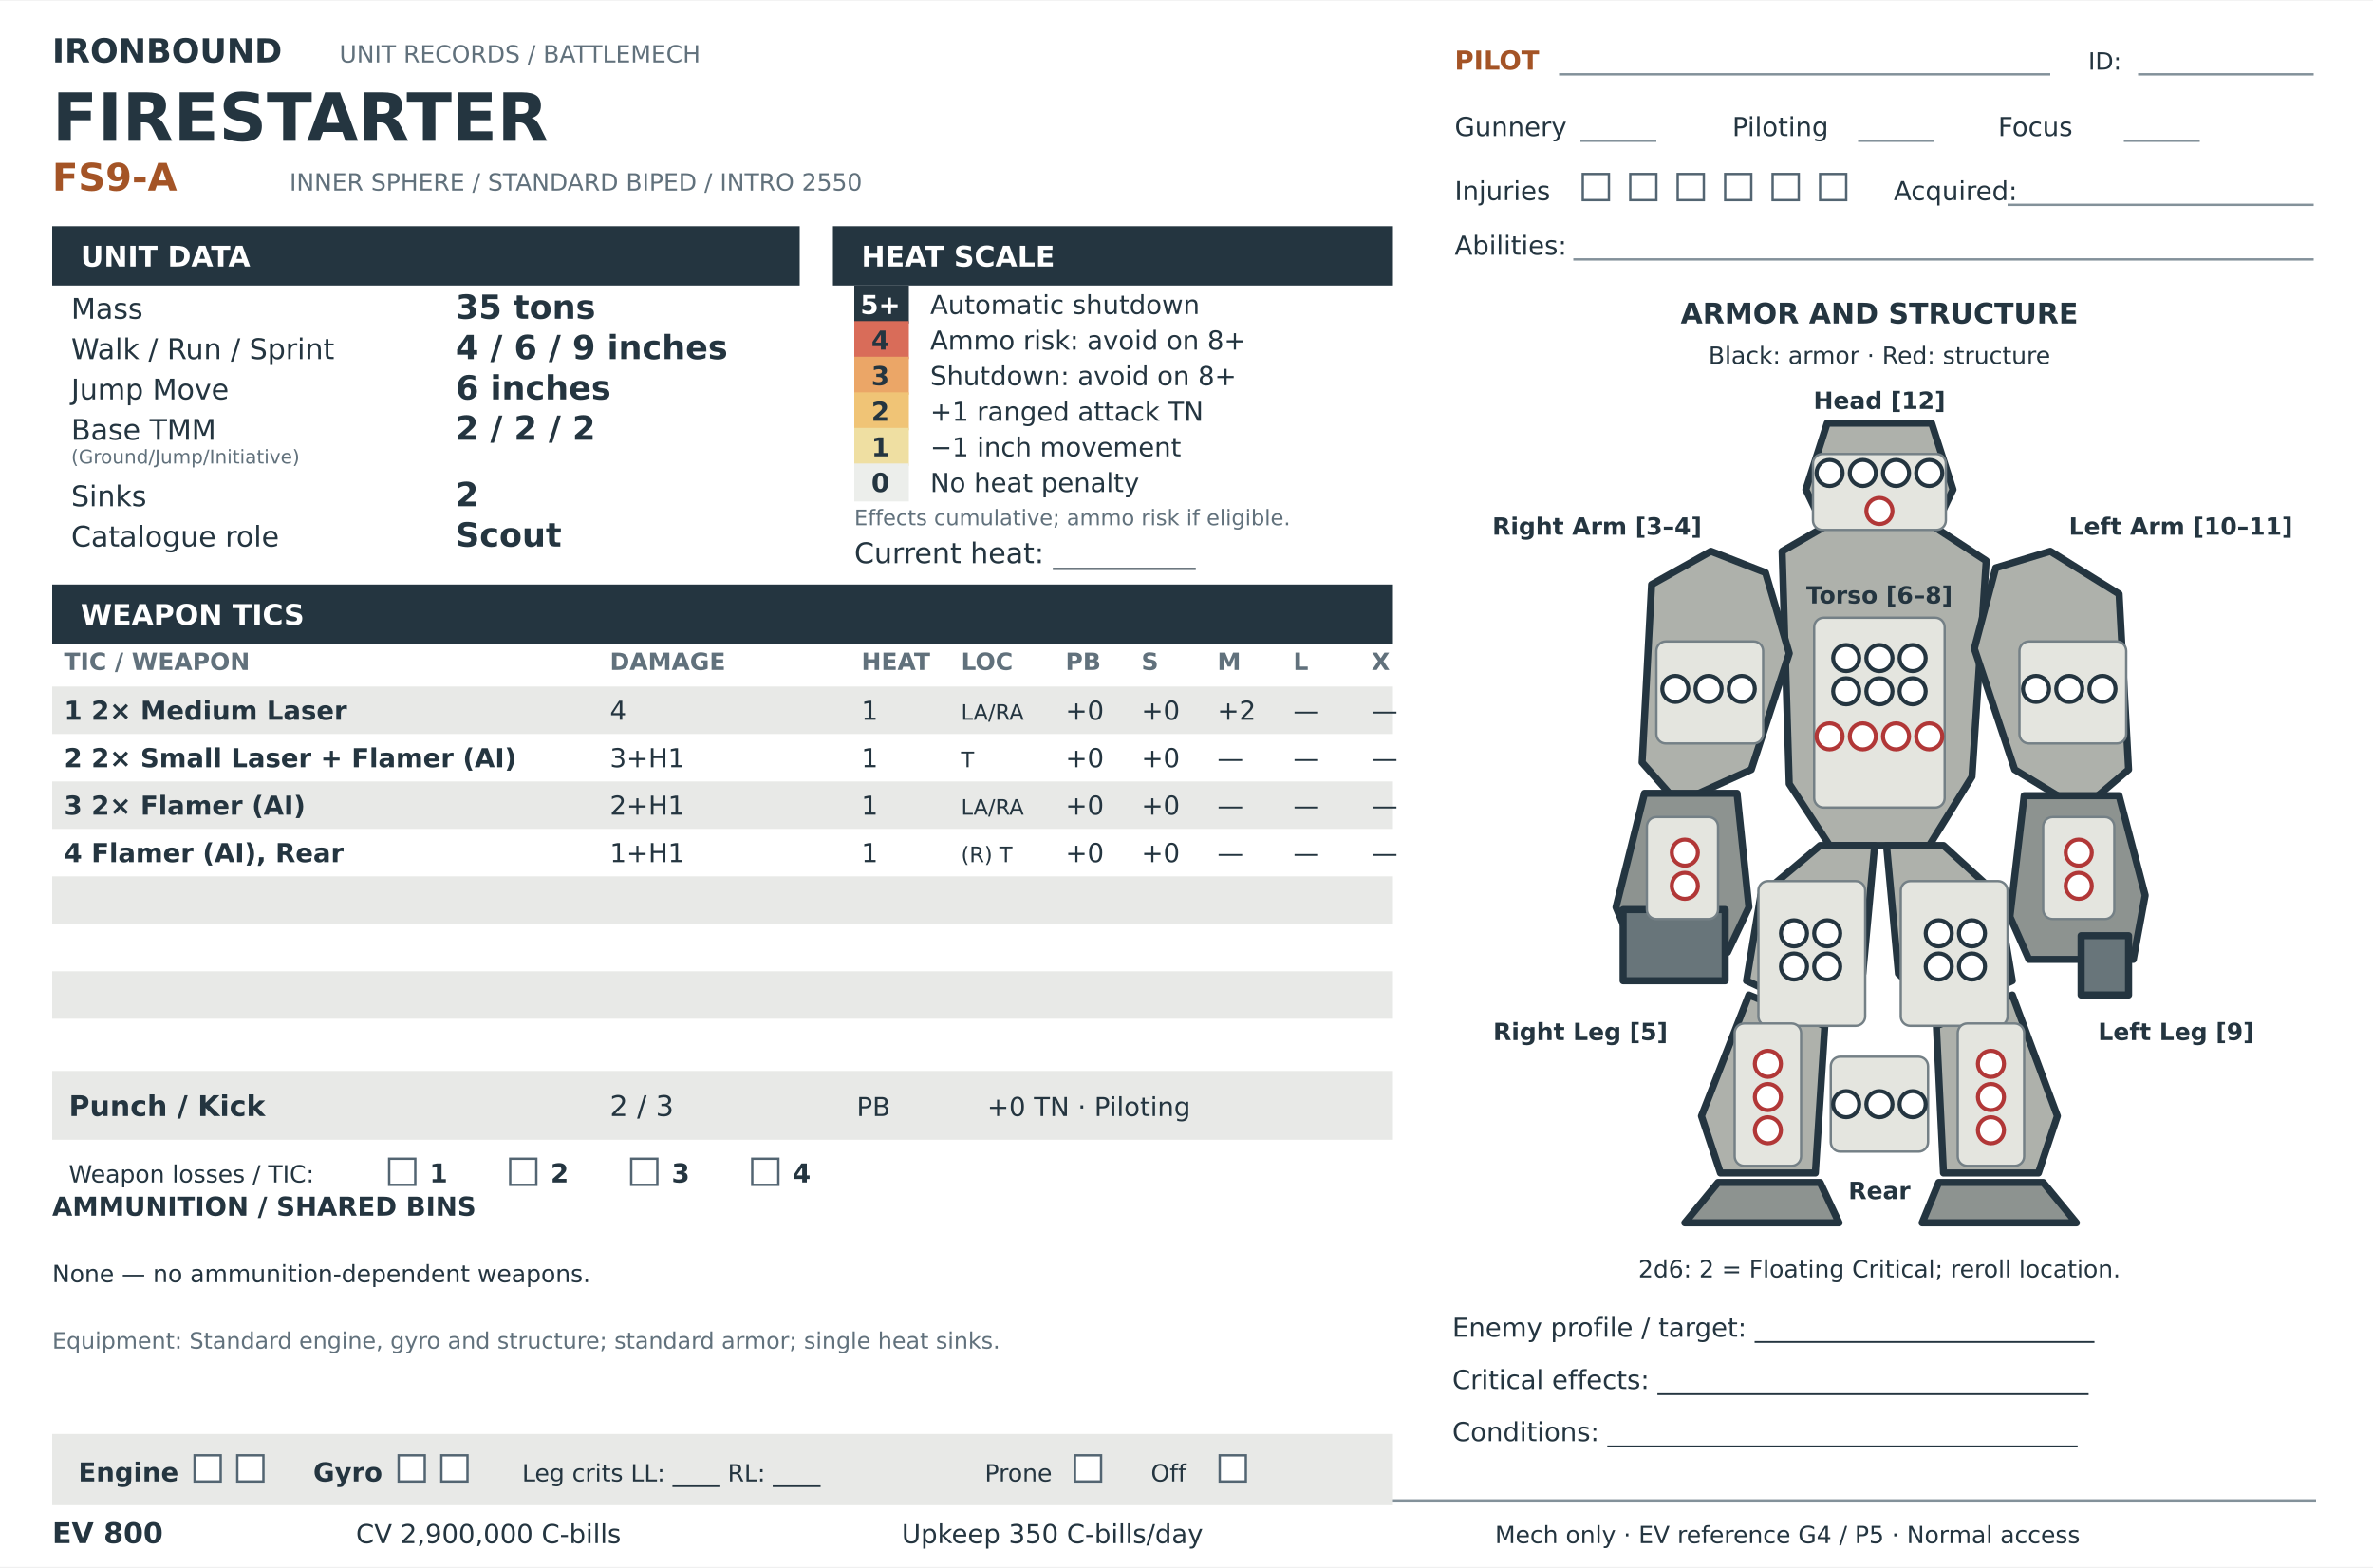
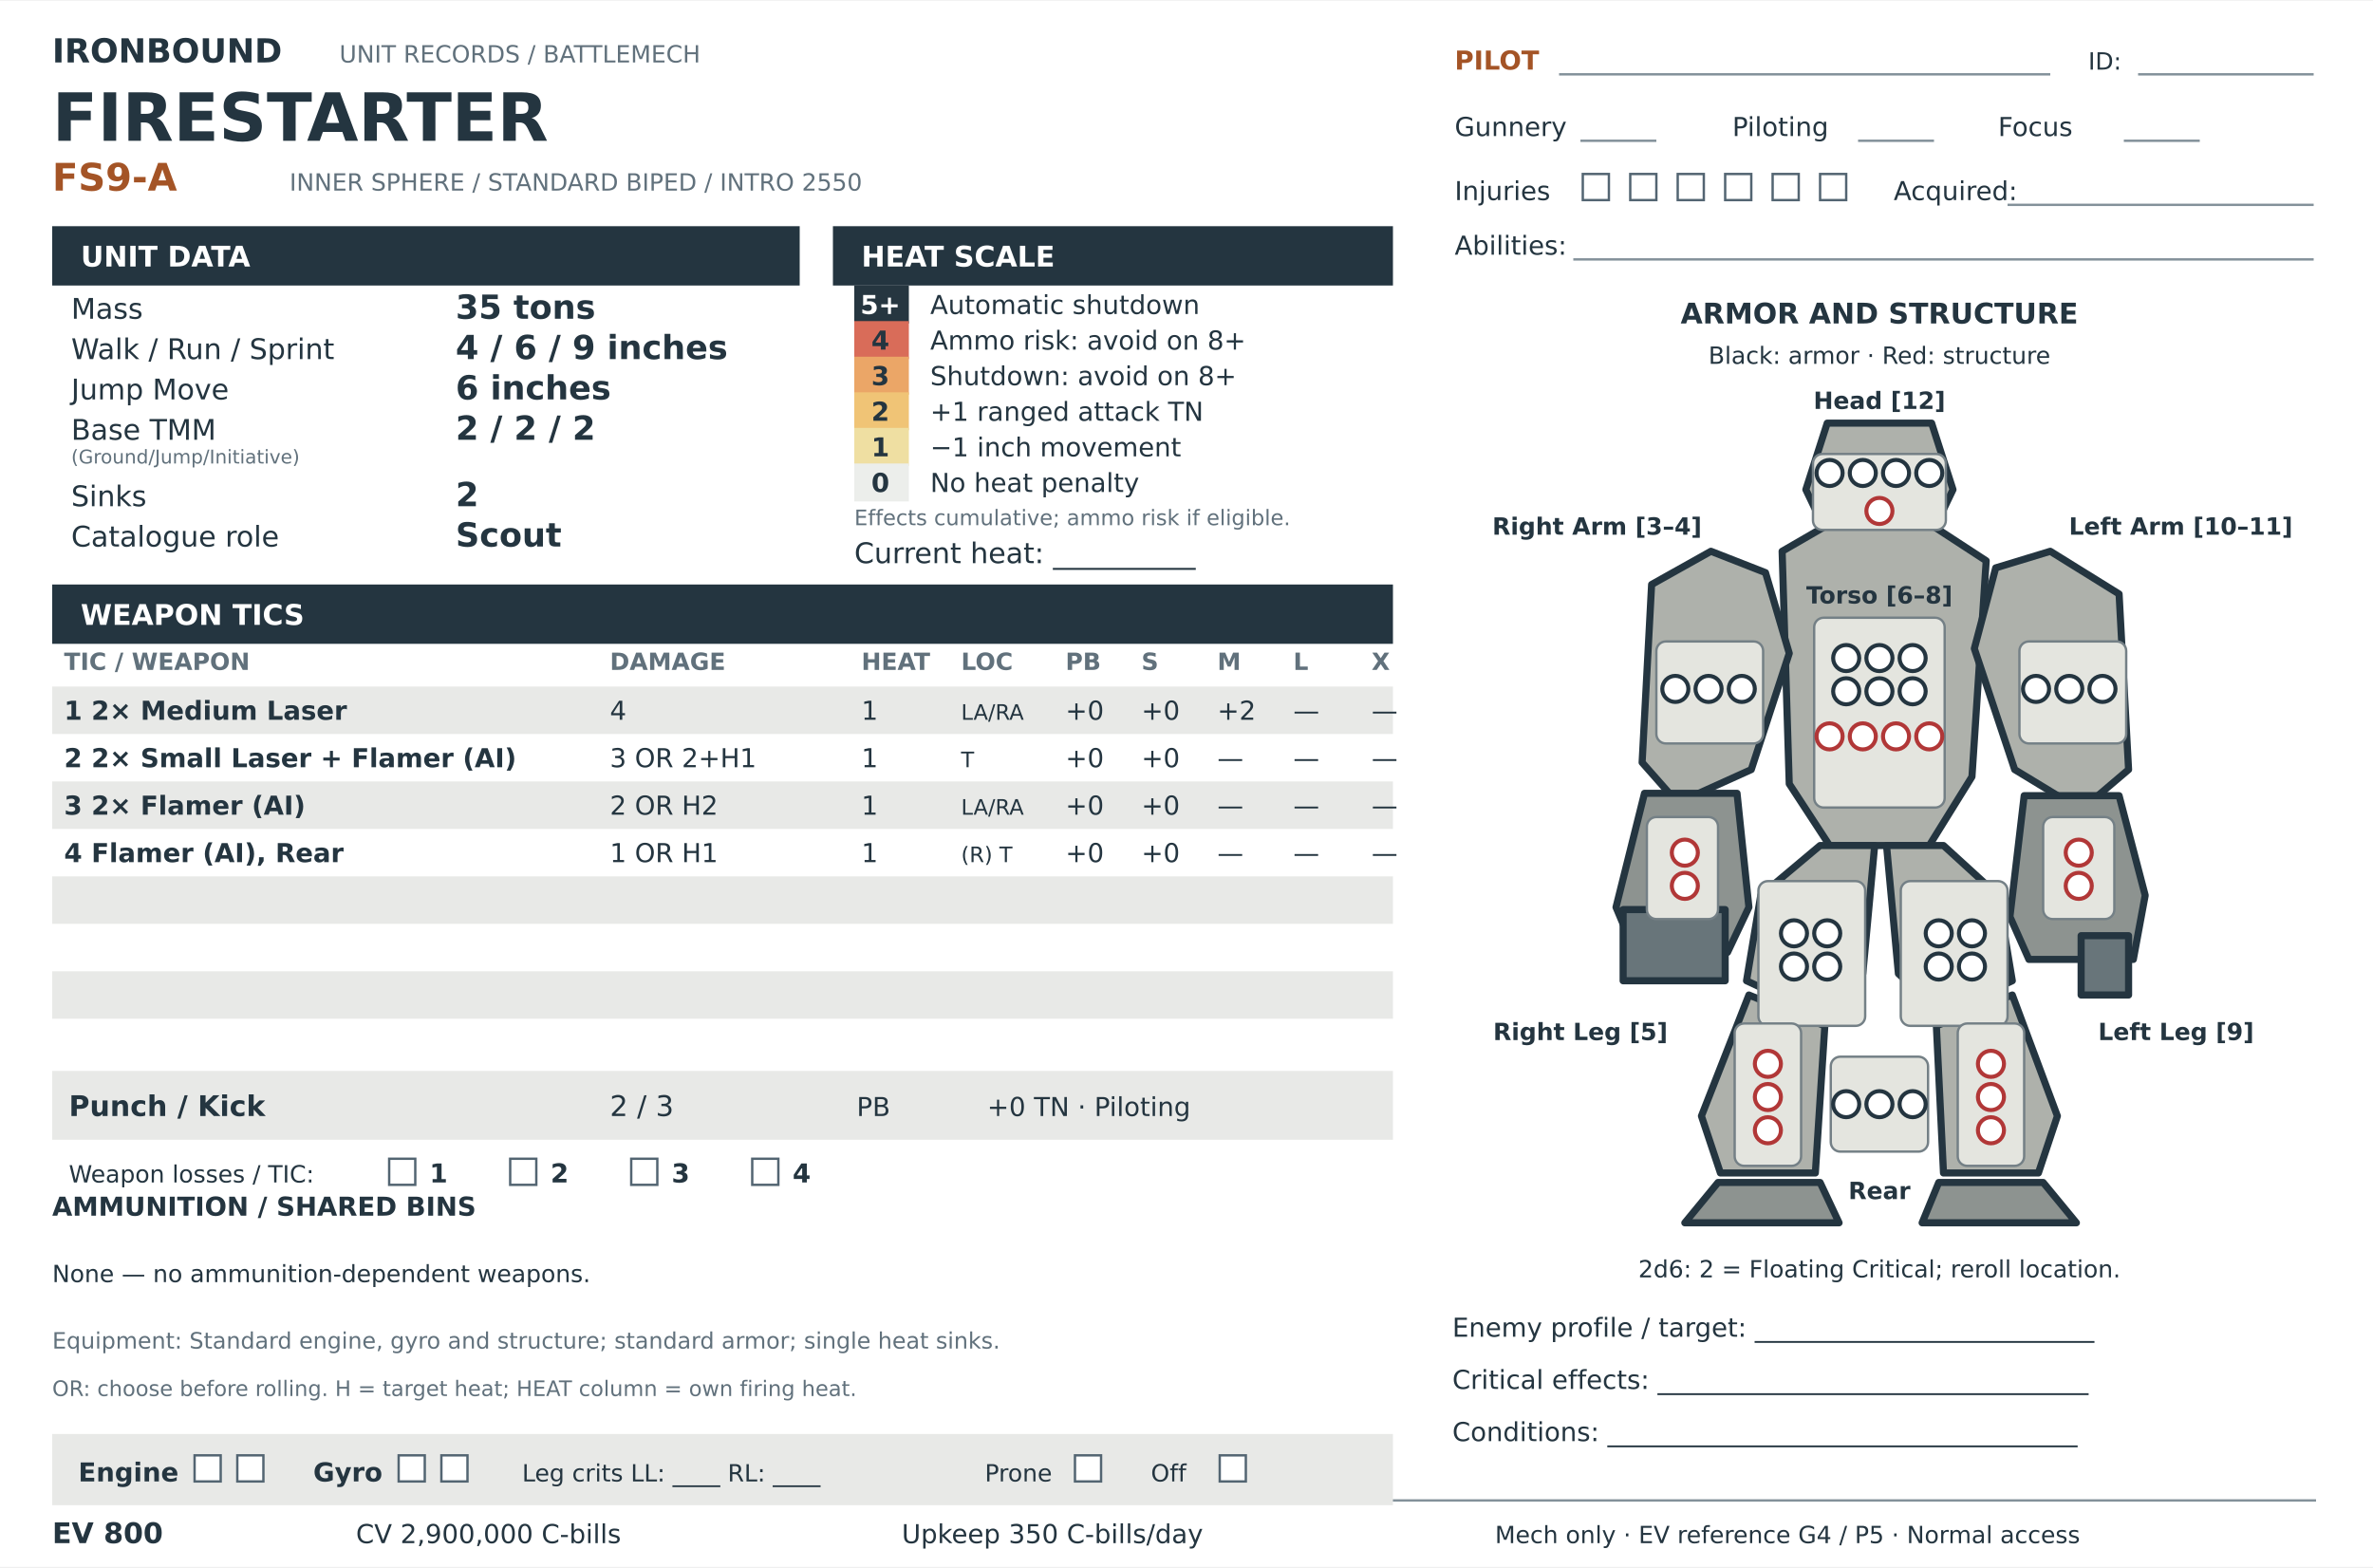
<svg xmlns="http://www.w3.org/2000/svg" width="277mm" height="183mm" viewBox="0 0 1000 660" role="img" aria-labelledby="title desc">
  <g font-family="Arial, Helvetica, sans-serif">
    <rect x="0" y="0" width="1000" height="660" rx="0" fill="#fff" stroke="none" />
    <text x="22" y="26" font-family="DejaVu Sans, Arial, sans-serif" font-size="14" font-weight="bold" fill="#243540" text-anchor="start">IRONBOUND</text>
    <text x="143" y="26" font-family="DejaVu Sans, Arial, sans-serif" font-size="10" fill="#61717c" text-anchor="start">UNIT RECORDS / BATTLEMECH</text>
    <text x="22" y="59" font-family="DejaVu Sans, Arial, sans-serif" font-size="28" font-weight="bold" fill="#243540" text-anchor="start">FIRESTARTER</text>
    <text x="22" y="80" font-family="DejaVu Sans, Arial, sans-serif" font-size="16" font-weight="bold" fill="#a45426" text-anchor="start">FS9-A</text>
    <text x="122" y="80" font-family="DejaVu Sans, Arial, sans-serif" font-size="10" fill="#61717c" text-anchor="start">INNER SPHERE / STANDARD BIPED / INTRO 2550</text>
    <text x="613" y="29" font-family="DejaVu Sans, Arial, sans-serif" font-size="11" font-weight="bold" fill="#a45426" text-anchor="start">PILOT</text>
    <path d="M657 31H864" fill="none" stroke="#83919a" />
    <text x="880" y="29" font-family="DejaVu Sans, Arial, sans-serif" font-size="10" fill="#243540" text-anchor="start">ID:</text>
    <path d="M901 31H975" fill="none" stroke="#83919a" />
    <text x="613" y="57" font-family="DejaVu Sans, Arial, sans-serif" font-size="11" fill="#243540" text-anchor="start">Gunnery</text>
    <path d="M666 59H698" fill="none" stroke="#83919a" />
    <text x="730" y="57" font-family="DejaVu Sans, Arial, sans-serif" font-size="11" fill="#243540" text-anchor="start">Piloting</text>
    <path d="M783 59H815" fill="none" stroke="#83919a" />
    <text x="842" y="57" font-family="DejaVu Sans, Arial, sans-serif" font-size="11" fill="#243540" text-anchor="start">Focus</text>
    <path d="M895 59H927" fill="none" stroke="#83919a" />
    <text x="613" y="84" font-family="DejaVu Sans, Arial, sans-serif" font-size="11" fill="#243540" text-anchor="start">Injuries</text>
    <rect x="667" y="73" width="11" height="11" rx="0" fill="#fff" stroke="#536572" />
    <rect x="687" y="73" width="11" height="11" rx="0" fill="#fff" stroke="#536572" />
    <rect x="707" y="73" width="11" height="11" rx="0" fill="#fff" stroke="#536572" />
    <rect x="727" y="73" width="11" height="11" rx="0" fill="#fff" stroke="#536572" />
    <rect x="747" y="73" width="11" height="11" rx="0" fill="#fff" stroke="#536572" />
    <rect x="767" y="73" width="11" height="11" rx="0" fill="#fff" stroke="#536572" />
    <text x="798" y="84" font-family="DejaVu Sans, Arial, sans-serif" font-size="11" fill="#243540" text-anchor="start">Acquired:</text>
    <path d="M846 86H975" fill="none" stroke="#83919a" />
    <text x="613" y="107" font-family="DejaVu Sans, Arial, sans-serif" font-size="11" fill="#243540" text-anchor="start">Abilities:</text>
    <path d="M663 109H975" fill="none" stroke="#83919a" />
    <rect x="22" y="95" width="315" height="25" rx="0" fill="#243540" stroke="none" />
    <text x="34" y="112" font-family="DejaVu Sans, Arial, sans-serif" font-size="12" font-weight="bold" fill="#fff" text-anchor="start">UNIT DATA</text>
    <rect x="351" y="95" width="236" height="25" rx="0" fill="#243540" stroke="none" />
    <text x="363" y="112" font-family="DejaVu Sans, Arial, sans-serif" font-size="12" font-weight="bold" fill="#fff" text-anchor="start">HEAT SCALE</text>
    <text x="30" y="134" font-family="DejaVu Sans, Arial, sans-serif" font-size="12" fill="#243540" text-anchor="start">Mass</text>
    <text x="192" y="134" font-family="DejaVu Sans, Arial, sans-serif" font-size="14" font-weight="bold" fill="#243540" text-anchor="start">35 tons</text>
    <text x="30" y="151" font-family="DejaVu Sans, Arial, sans-serif" font-size="12" fill="#243540" text-anchor="start">Walk / Run / Sprint</text>
    <text x="192" y="151" font-family="DejaVu Sans, Arial, sans-serif" font-size="14" font-weight="bold" fill="#243540" text-anchor="start">4 / 6 / 9 inches</text>
    <text x="30" y="168" font-family="DejaVu Sans, Arial, sans-serif" font-size="12" fill="#243540" text-anchor="start">Jump Move</text>
    <text x="192" y="168" font-family="DejaVu Sans, Arial, sans-serif" font-size="14" font-weight="bold" fill="#243540" text-anchor="start">6 inches</text>
    <text x="30" y="185" font-family="DejaVu Sans, Arial, sans-serif" font-size="12" fill="#243540" text-anchor="start">Base TMM</text>
    <text x="30" y="195" font-family="DejaVu Sans, Arial, sans-serif" font-size="8" fill="#61717c" text-anchor="start">(Ground/Jump/Initiative)</text>
    <text x="192" y="185" font-family="DejaVu Sans, Arial, sans-serif" font-size="14" font-weight="bold" fill="#243540" text-anchor="start">2 / 2 / 2</text>
    <text x="30" y="213" font-family="DejaVu Sans, Arial, sans-serif" font-size="12" fill="#243540" text-anchor="start">Sinks</text>
    <text x="192" y="213" font-family="DejaVu Sans, Arial, sans-serif" font-size="14" font-weight="bold" fill="#243540" text-anchor="start">2</text>
    <text x="30" y="230" font-family="DejaVu Sans, Arial, sans-serif" font-size="12" fill="#243540" text-anchor="start">Catalogue role</text>
    <text x="192" y="230" font-family="DejaVu Sans, Arial, sans-serif" font-size="14" font-weight="bold" fill="#243540" text-anchor="start">Scout</text>
    <rect x="360" y="120" width="23" height="16" rx="0" fill="#263640" stroke="none" />
    <text x="371" y="132" font-family="DejaVu Sans, Arial, sans-serif" font-size="11" font-weight="bold" fill="#fff" text-anchor="middle">5+</text>
    <text x="392" y="132" font-family="DejaVu Sans, Arial, sans-serif" font-size="11" fill="#243540" text-anchor="start">Automatic shutdown</text>
    <rect x="360" y="135" width="23" height="16" rx="0" fill="#d96c59" stroke="none" />
    <text x="371" y="147" font-family="DejaVu Sans, Arial, sans-serif" font-size="11" font-weight="bold" fill="#243540" text-anchor="middle">4</text>
    <text x="392" y="147" font-family="DejaVu Sans, Arial, sans-serif" font-size="11" fill="#243540" text-anchor="start">Ammo risk: avoid on 8+</text>
    <rect x="360" y="150" width="23" height="16" rx="0" fill="#eba667" stroke="none" />
    <text x="371" y="162" font-family="DejaVu Sans, Arial, sans-serif" font-size="11" font-weight="bold" fill="#243540" text-anchor="middle">3</text>
    <text x="392" y="162" font-family="DejaVu Sans, Arial, sans-serif" font-size="11" fill="#243540" text-anchor="start">Shutdown: avoid on 8+</text>
    <rect x="360" y="165" width="23" height="16" rx="0" fill="#f0c476" stroke="none" />
    <text x="371" y="177" font-family="DejaVu Sans, Arial, sans-serif" font-size="11" font-weight="bold" fill="#243540" text-anchor="middle">2</text>
    <text x="392" y="177" font-family="DejaVu Sans, Arial, sans-serif" font-size="11" fill="#243540" text-anchor="start">+1 ranged attack TN</text>
    <rect x="360" y="180" width="23" height="16" rx="0" fill="#efdfa2" stroke="none" />
    <text x="371" y="192" font-family="DejaVu Sans, Arial, sans-serif" font-size="11" font-weight="bold" fill="#243540" text-anchor="middle">1</text>
    <text x="392" y="192" font-family="DejaVu Sans, Arial, sans-serif" font-size="11" fill="#243540" text-anchor="start">−1 inch movement</text>
    <rect x="360" y="195" width="23" height="16" rx="0" fill="#eceeeb" stroke="none" />
    <text x="371" y="207" font-family="DejaVu Sans, Arial, sans-serif" font-size="11" font-weight="bold" fill="#243540" text-anchor="middle">0</text>
    <text x="392" y="207" font-family="DejaVu Sans, Arial, sans-serif" font-size="11" fill="#243540" text-anchor="start">No heat penalty</text>
    <text x="360" y="221" font-family="DejaVu Sans, Arial, sans-serif" font-size="9" fill="#61717c" text-anchor="start">Effects cumulative; ammo risk if eligible.</text>
    <text x="360" y="237" font-family="DejaVu Sans, Arial, sans-serif" font-size="12" fill="#243540" text-anchor="start">Current heat: __________</text>
    <rect x="22" y="246" width="565" height="25" rx="0" fill="#243540" stroke="none" />
    <text x="34" y="263" font-family="DejaVu Sans, Arial, sans-serif" font-size="12" font-weight="bold" fill="#fff" text-anchor="start">WEAPON TICS</text>
    <text x="27" y="282" font-family="DejaVu Sans, Arial, sans-serif" font-size="10" font-weight="bold" fill="#61717c" text-anchor="start">TIC / WEAPON</text>
    <text x="257" y="282" font-family="DejaVu Sans, Arial, sans-serif" font-size="10" font-weight="bold" fill="#61717c" text-anchor="start">DAMAGE</text>
    <text x="363" y="282" font-family="DejaVu Sans, Arial, sans-serif" font-size="10" font-weight="bold" fill="#61717c" text-anchor="start">HEAT</text>
    <text x="405" y="282" font-family="DejaVu Sans, Arial, sans-serif" font-size="10" font-weight="bold" fill="#61717c" text-anchor="start">LOC</text>
    <text x="449" y="282" font-family="DejaVu Sans, Arial, sans-serif" font-size="10" font-weight="bold" fill="#61717c" text-anchor="start">PB</text>
    <text x="481" y="282" font-family="DejaVu Sans, Arial, sans-serif" font-size="10" font-weight="bold" fill="#61717c" text-anchor="start">S</text>
    <text x="513" y="282" font-family="DejaVu Sans, Arial, sans-serif" font-size="10" font-weight="bold" fill="#61717c" text-anchor="start">M</text>
    <text x="545" y="282" font-family="DejaVu Sans, Arial, sans-serif" font-size="10" font-weight="bold" fill="#61717c" text-anchor="start">L</text>
    <text x="578" y="282" font-family="DejaVu Sans, Arial, sans-serif" font-size="10" font-weight="bold" fill="#61717c" text-anchor="start">X</text>
    <rect x="22" y="289" width="565" height="20" rx="0" fill="#e8e9e7" stroke="none" />
    <text x="27" y="303" font-family="DejaVu Sans, Arial, sans-serif" font-size="11" font-weight="bold" fill="#243540" text-anchor="start">1  2× Medium Laser</text>
    <text x="257" y="303" font-family="DejaVu Sans, Arial, sans-serif" font-size="11" fill="#243540" text-anchor="start">4</text>
    <text x="363" y="303" font-family="DejaVu Sans, Arial, sans-serif" font-size="11" fill="#243540" text-anchor="start">1</text>
    <text x="405" y="303" font-family="DejaVu Sans, Arial, sans-serif" font-size="9" fill="#243540" text-anchor="start">LA/RA</text>
    <text x="449" y="303" font-family="DejaVu Sans, Arial, sans-serif" font-size="11" fill="#243540" text-anchor="start">+0</text>
    <text x="481" y="303" font-family="DejaVu Sans, Arial, sans-serif" font-size="11" fill="#243540" text-anchor="start">+0</text>
    <text x="513" y="303" font-family="DejaVu Sans, Arial, sans-serif" font-size="11" fill="#243540" text-anchor="start">+2</text>
    <text x="545" y="303" font-family="DejaVu Sans, Arial, sans-serif" font-size="11" fill="#243540" text-anchor="start">—</text>
    <text x="578" y="303" font-family="DejaVu Sans, Arial, sans-serif" font-size="11" fill="#243540" text-anchor="start">—</text>
    <text x="27" y="323" font-family="DejaVu Sans, Arial, sans-serif" font-size="11" font-weight="bold" fill="#243540" text-anchor="start">2  2× Small Laser + Flamer (AI)</text>
-     <text x="257" y="323" font-family="DejaVu Sans, Arial, sans-serif" font-size="11" fill="#243540" text-anchor="start">3+H1</text>
+     <text x="257" y="323" font-family="DejaVu Sans, Arial, sans-serif" font-size="11" fill="#243540" text-anchor="start">3 OR 2+H1</text>
    <text x="363" y="323" font-family="DejaVu Sans, Arial, sans-serif" font-size="11" fill="#243540" text-anchor="start">1</text>
    <text x="405" y="323" font-family="DejaVu Sans, Arial, sans-serif" font-size="9" fill="#243540" text-anchor="start">T</text>
    <text x="449" y="323" font-family="DejaVu Sans, Arial, sans-serif" font-size="11" fill="#243540" text-anchor="start">+0</text>
    <text x="481" y="323" font-family="DejaVu Sans, Arial, sans-serif" font-size="11" fill="#243540" text-anchor="start">+0</text>
    <text x="513" y="323" font-family="DejaVu Sans, Arial, sans-serif" font-size="11" fill="#243540" text-anchor="start">—</text>
    <text x="545" y="323" font-family="DejaVu Sans, Arial, sans-serif" font-size="11" fill="#243540" text-anchor="start">—</text>
    <text x="578" y="323" font-family="DejaVu Sans, Arial, sans-serif" font-size="11" fill="#243540" text-anchor="start">—</text>
    <rect x="22" y="329" width="565" height="20" rx="0" fill="#e8e9e7" stroke="none" />
    <text x="27" y="343" font-family="DejaVu Sans, Arial, sans-serif" font-size="11" font-weight="bold" fill="#243540" text-anchor="start">3  2× Flamer (AI)</text>
-     <text x="257" y="343" font-family="DejaVu Sans, Arial, sans-serif" font-size="11" fill="#243540" text-anchor="start">2+H1</text>
+     <text x="257" y="343" font-family="DejaVu Sans, Arial, sans-serif" font-size="11" fill="#243540" text-anchor="start">2 OR H2</text>
    <text x="363" y="343" font-family="DejaVu Sans, Arial, sans-serif" font-size="11" fill="#243540" text-anchor="start">1</text>
    <text x="405" y="343" font-family="DejaVu Sans, Arial, sans-serif" font-size="9" fill="#243540" text-anchor="start">LA/RA</text>
    <text x="449" y="343" font-family="DejaVu Sans, Arial, sans-serif" font-size="11" fill="#243540" text-anchor="start">+0</text>
    <text x="481" y="343" font-family="DejaVu Sans, Arial, sans-serif" font-size="11" fill="#243540" text-anchor="start">+0</text>
    <text x="513" y="343" font-family="DejaVu Sans, Arial, sans-serif" font-size="11" fill="#243540" text-anchor="start">—</text>
    <text x="545" y="343" font-family="DejaVu Sans, Arial, sans-serif" font-size="11" fill="#243540" text-anchor="start">—</text>
    <text x="578" y="343" font-family="DejaVu Sans, Arial, sans-serif" font-size="11" fill="#243540" text-anchor="start">—</text>
    <text x="27" y="363" font-family="DejaVu Sans, Arial, sans-serif" font-size="11" font-weight="bold" fill="#243540" text-anchor="start">4  Flamer (AI), Rear</text>
-     <text x="257" y="363" font-family="DejaVu Sans, Arial, sans-serif" font-size="11" fill="#243540" text-anchor="start">1+H1</text>
+     <text x="257" y="363" font-family="DejaVu Sans, Arial, sans-serif" font-size="11" fill="#243540" text-anchor="start">1 OR H1</text>
    <text x="363" y="363" font-family="DejaVu Sans, Arial, sans-serif" font-size="11" fill="#243540" text-anchor="start">1</text>
    <text x="405" y="363" font-family="DejaVu Sans, Arial, sans-serif" font-size="9" fill="#243540" text-anchor="start">(R) T</text>
    <text x="449" y="363" font-family="DejaVu Sans, Arial, sans-serif" font-size="11" fill="#243540" text-anchor="start">+0</text>
    <text x="481" y="363" font-family="DejaVu Sans, Arial, sans-serif" font-size="11" fill="#243540" text-anchor="start">+0</text>
    <text x="513" y="363" font-family="DejaVu Sans, Arial, sans-serif" font-size="11" fill="#243540" text-anchor="start">—</text>
    <text x="545" y="363" font-family="DejaVu Sans, Arial, sans-serif" font-size="11" fill="#243540" text-anchor="start">—</text>
    <text x="578" y="363" font-family="DejaVu Sans, Arial, sans-serif" font-size="11" fill="#243540" text-anchor="start">—</text>
    <rect x="22" y="369" width="565" height="20" rx="0" fill="#e8e9e7" stroke="none" />
    <text x="27" y="383" font-family="DejaVu Sans, Arial, sans-serif" font-size="11" font-weight="bold" fill="#243540" text-anchor="start" />
    <text x="257" y="383" font-family="DejaVu Sans, Arial, sans-serif" font-size="11" fill="#243540" text-anchor="start" />
    <text x="363" y="383" font-family="DejaVu Sans, Arial, sans-serif" font-size="11" fill="#243540" text-anchor="start" />
    <text x="405" y="383" font-family="DejaVu Sans, Arial, sans-serif" font-size="11" fill="#243540" text-anchor="start" />
    <text x="449" y="383" font-family="DejaVu Sans, Arial, sans-serif" font-size="11" fill="#243540" text-anchor="start" />
    <text x="481" y="383" font-family="DejaVu Sans, Arial, sans-serif" font-size="11" fill="#243540" text-anchor="start" />
    <text x="513" y="383" font-family="DejaVu Sans, Arial, sans-serif" font-size="11" fill="#243540" text-anchor="start" />
    <text x="545" y="383" font-family="DejaVu Sans, Arial, sans-serif" font-size="11" fill="#243540" text-anchor="start" />
    <text x="578" y="383" font-family="DejaVu Sans, Arial, sans-serif" font-size="11" fill="#243540" text-anchor="start" />
    <text x="27" y="403" font-family="DejaVu Sans, Arial, sans-serif" font-size="11" font-weight="bold" fill="#243540" text-anchor="start" />
    <text x="257" y="403" font-family="DejaVu Sans, Arial, sans-serif" font-size="11" fill="#243540" text-anchor="start" />
    <text x="363" y="403" font-family="DejaVu Sans, Arial, sans-serif" font-size="11" fill="#243540" text-anchor="start" />
    <text x="405" y="403" font-family="DejaVu Sans, Arial, sans-serif" font-size="11" fill="#243540" text-anchor="start" />
    <text x="449" y="403" font-family="DejaVu Sans, Arial, sans-serif" font-size="11" fill="#243540" text-anchor="start" />
    <text x="481" y="403" font-family="DejaVu Sans, Arial, sans-serif" font-size="11" fill="#243540" text-anchor="start" />
    <text x="513" y="403" font-family="DejaVu Sans, Arial, sans-serif" font-size="11" fill="#243540" text-anchor="start" />
    <text x="545" y="403" font-family="DejaVu Sans, Arial, sans-serif" font-size="11" fill="#243540" text-anchor="start" />
    <text x="578" y="403" font-family="DejaVu Sans, Arial, sans-serif" font-size="11" fill="#243540" text-anchor="start" />
    <rect x="22" y="409" width="565" height="20" rx="0" fill="#e8e9e7" stroke="none" />
    <text x="27" y="423" font-family="DejaVu Sans, Arial, sans-serif" font-size="11" font-weight="bold" fill="#243540" text-anchor="start" />
    <text x="257" y="423" font-family="DejaVu Sans, Arial, sans-serif" font-size="11" fill="#243540" text-anchor="start" />
    <text x="363" y="423" font-family="DejaVu Sans, Arial, sans-serif" font-size="11" fill="#243540" text-anchor="start" />
    <text x="405" y="423" font-family="DejaVu Sans, Arial, sans-serif" font-size="11" fill="#243540" text-anchor="start" />
    <text x="449" y="423" font-family="DejaVu Sans, Arial, sans-serif" font-size="11" fill="#243540" text-anchor="start" />
    <text x="481" y="423" font-family="DejaVu Sans, Arial, sans-serif" font-size="11" fill="#243540" text-anchor="start" />
    <text x="513" y="423" font-family="DejaVu Sans, Arial, sans-serif" font-size="11" fill="#243540" text-anchor="start" />
    <text x="545" y="423" font-family="DejaVu Sans, Arial, sans-serif" font-size="11" fill="#243540" text-anchor="start" />
    <text x="578" y="423" font-family="DejaVu Sans, Arial, sans-serif" font-size="11" fill="#243540" text-anchor="start" />
    <text x="27" y="443" font-family="DejaVu Sans, Arial, sans-serif" font-size="11" font-weight="bold" fill="#243540" text-anchor="start" />
    <text x="257" y="443" font-family="DejaVu Sans, Arial, sans-serif" font-size="11" fill="#243540" text-anchor="start" />
    <text x="363" y="443" font-family="DejaVu Sans, Arial, sans-serif" font-size="11" fill="#243540" text-anchor="start" />
    <text x="405" y="443" font-family="DejaVu Sans, Arial, sans-serif" font-size="11" fill="#243540" text-anchor="start" />
    <text x="449" y="443" font-family="DejaVu Sans, Arial, sans-serif" font-size="11" fill="#243540" text-anchor="start" />
    <text x="481" y="443" font-family="DejaVu Sans, Arial, sans-serif" font-size="11" fill="#243540" text-anchor="start" />
    <text x="513" y="443" font-family="DejaVu Sans, Arial, sans-serif" font-size="11" fill="#243540" text-anchor="start" />
    <text x="545" y="443" font-family="DejaVu Sans, Arial, sans-serif" font-size="11" fill="#243540" text-anchor="start" />
    <text x="578" y="443" font-family="DejaVu Sans, Arial, sans-serif" font-size="11" fill="#243540" text-anchor="start" />
    <rect x="22" y="451" width="565" height="29" rx="0" fill="#e8e9e7" stroke="none" />
    <text x="29" y="470" font-family="DejaVu Sans, Arial, sans-serif" font-size="12" font-weight="bold" fill="#243540" text-anchor="start">Punch / Kick</text>
    <text x="257" y="470" font-family="DejaVu Sans, Arial, sans-serif" font-size="12" fill="#243540" text-anchor="start">2 / 3</text>
    <text x="361" y="470" font-family="DejaVu Sans, Arial, sans-serif" font-size="11" fill="#243540" text-anchor="start">PB</text>
    <text x="416" y="470" font-family="DejaVu Sans, Arial, sans-serif" font-size="11" fill="#243540" text-anchor="start">+0 TN · Piloting</text>
    <g transform="translate(612 120)">
      <text x="180" y="16" font-family="DejaVu Sans, Arial, sans-serif" font-size="12" font-weight="bold" fill="#243540" text-anchor="middle">ARMOR AND STRUCTURE</text>
      <text x="180" y="33" font-family="DejaVu Sans, Arial, sans-serif" font-size="10" fill="#243540" text-anchor="middle">Black: armor · Red: structure</text>
      <path d="M158 58H202L211 86L200 109H160L149 86Z" fill="#aeb1ab" stroke="#243540" stroke-width="3" stroke-linejoin="round" />
      <path d="M139 112L158 101H202L225 116L219 207L201 236H159L142 210Z" fill="#aeb1ab" stroke="#243540" stroke-width="3" stroke-linejoin="round" />
      <path d="M132 121L109 112L84 126L80 201L95 218L126 204L142 155Z" fill="#aeb1ab" stroke="#243540" stroke-width="3" stroke-linejoin="round" />
      <path d="M229 119L252 112L281 130L285 204L265 221L237 204L220 153Z" fill="#aeb1ab" stroke="#243540" stroke-width="3" stroke-linejoin="round" />
      <path d="M81 214H120L125 262L116 281H77L69 262Z" fill="#8d9390" stroke="#243540" stroke-width="3" stroke-linejoin="round" />
      <path d="M241 215H281L292 257L287 284H243L235 266Z" fill="#8d9390" stroke="#243540" stroke-width="3" stroke-linejoin="round" />
      <path d="M72 263H115V293H72Z" fill="#68757a" stroke="#243540" stroke-width="3" stroke-linejoin="round" />
      <path d="M265 274H285V299H265Z" fill="#68757a" stroke="#243540" stroke-width="3" stroke-linejoin="round" />
      <path d="M155 236H178L173 290L154 307L124 293L130 257Z" fill="#aeb1ab" stroke="#243540" stroke-width="3" stroke-linejoin="round" />
      <path d="M183 236H207L230 257L236 293L206 307L188 290Z" fill="#aeb1ab" stroke="#243540" stroke-width="3" stroke-linejoin="round" />
      <path d="M125 299L157 312L153 374H113L105 350Z" fill="#aeb1ab" stroke="#243540" stroke-width="3" stroke-linejoin="round" />
      <path d="M204 312L236 299L255 350L247 374H207Z" fill="#aeb1ab" stroke="#243540" stroke-width="3" stroke-linejoin="round" />
      <path d="M112 378H155L163 395H98Z" fill="#8d9390" stroke="#243540" stroke-width="3" stroke-linejoin="round" />
      <path d="M205 378H249L263 395H198Z" fill="#8d9390" stroke="#243540" stroke-width="3" stroke-linejoin="round" />
      <rect x="152" y="71" width="56" height="32" rx="4" fill="#e4e5df" stroke="#748086" />
      <rect x="152.5" y="140" width="55" height="80" rx="4" fill="#e4e5df" stroke="#748086" />
      <rect x="86" y="150" width="45" height="43" rx="4" fill="#e4e5df" stroke="#748086" />
      <rect x="239" y="150" width="45" height="43" rx="4" fill="#e4e5df" stroke="#748086" />
      <rect x="82" y="224" width="30" height="43" rx="4" fill="#e4e5df" stroke="#748086" />
      <rect x="249" y="224" width="30" height="43" rx="4" fill="#e4e5df" stroke="#748086" />
      <rect x="129" y="251" width="45" height="61" rx="4" fill="#e4e5df" stroke="#748086" />
      <rect x="189" y="251" width="45" height="61" rx="4" fill="#e4e5df" stroke="#748086" />
      <rect x="119" y="311" width="28" height="60" rx="4" fill="#e4e5df" stroke="#748086" />
      <rect x="213" y="311" width="28" height="60" rx="4" fill="#e4e5df" stroke="#748086" />
      <rect x="159.5" y="325" width="41" height="40" rx="4" fill="#e4e5df" stroke="#748086" />
      <text x="180" y="52" font-family="DejaVu Sans, Arial, sans-serif" font-size="10" font-weight="bold" fill="#243540" text-anchor="middle">Head [12]</text>
      <text x="180" y="134" font-family="DejaVu Sans, Arial, sans-serif" font-size="10" font-weight="bold" fill="#243540" text-anchor="middle">Torso [6–8]</text>
      <text x="61" y="105" font-family="DejaVu Sans, Arial, sans-serif" font-size="10" font-weight="bold" fill="#243540" text-anchor="middle">Right Arm [3–4]</text>
      <text x="307" y="105" font-family="DejaVu Sans, Arial, sans-serif" font-size="10" font-weight="bold" fill="#243540" text-anchor="middle">Left Arm [10–11]</text>
      <text x="54" y="318" font-family="DejaVu Sans, Arial, sans-serif" font-size="10" font-weight="bold" fill="#243540" text-anchor="middle">Right Leg [5]</text>
      <text x="305" y="318" font-family="DejaVu Sans, Arial, sans-serif" font-size="10" font-weight="bold" fill="#243540" text-anchor="middle">Left Leg [9]</text>
      <text x="180" y="385" font-family="DejaVu Sans, Arial, sans-serif" font-size="10" font-weight="bold" fill="#243540" text-anchor="middle">Rear</text>
      <text x="180" y="418" font-family="DejaVu Sans, Arial, sans-serif" font-size="10" fill="#243540" text-anchor="middle">2d6: 2 = Floating Critical; reroll location.</text>
      <text x="0" y="443" font-family="DejaVu Sans, Arial, sans-serif" font-size="11" fill="#243540" text-anchor="start">Enemy profile / target: __________________________</text>
      <text x="0" y="465" font-family="DejaVu Sans, Arial, sans-serif" font-size="11" fill="#243540" text-anchor="start">Critical effects: _________________________________</text>
      <text x="0" y="487" font-family="DejaVu Sans, Arial, sans-serif" font-size="11" fill="#243540" text-anchor="start">Conditions: ____________________________________</text>
      <circle cx="159" cy="79" r="5.5" fill="#fff" stroke="#243540" stroke-width="1.7" />
      <circle cx="173" cy="79" r="5.5" fill="#fff" stroke="#243540" stroke-width="1.7" />
      <circle cx="187" cy="79" r="5.5" fill="#fff" stroke="#243540" stroke-width="1.7" />
      <circle cx="201" cy="79" r="5.5" fill="#fff" stroke="#243540" stroke-width="1.7" />
      <circle cx="180" cy="95" r="5.5" fill="#fff" stroke="#b13737" stroke-width="1.7" />
      <circle cx="166" cy="157" r="5.5" fill="#fff" stroke="#243540" stroke-width="1.7" />
      <circle cx="180" cy="157" r="5.5" fill="#fff" stroke="#243540" stroke-width="1.7" />
      <circle cx="194" cy="157" r="5.5" fill="#fff" stroke="#243540" stroke-width="1.7" />
      <circle cx="166" cy="171" r="5.5" fill="#fff" stroke="#243540" stroke-width="1.7" />
      <circle cx="180" cy="171" r="5.5" fill="#fff" stroke="#243540" stroke-width="1.7" />
      <circle cx="194" cy="171" r="5.5" fill="#fff" stroke="#243540" stroke-width="1.7" />
      <circle cx="159" cy="190" r="5.5" fill="#fff" stroke="#b13737" stroke-width="1.7" />
      <circle cx="173" cy="190" r="5.5" fill="#fff" stroke="#b13737" stroke-width="1.7" />
      <circle cx="187" cy="190" r="5.5" fill="#fff" stroke="#b13737" stroke-width="1.7" />
      <circle cx="201" cy="190" r="5.5" fill="#fff" stroke="#b13737" stroke-width="1.7" />
      <circle cx="94" cy="170" r="5.5" fill="#fff" stroke="#243540" stroke-width="1.7" />
      <circle cx="108" cy="170" r="5.5" fill="#fff" stroke="#243540" stroke-width="1.7" />
      <circle cx="122" cy="170" r="5.5" fill="#fff" stroke="#243540" stroke-width="1.7" />
      <circle cx="246" cy="170" r="5.5" fill="#fff" stroke="#243540" stroke-width="1.7" />
      <circle cx="260" cy="170" r="5.5" fill="#fff" stroke="#243540" stroke-width="1.7" />
      <circle cx="274" cy="170" r="5.5" fill="#fff" stroke="#243540" stroke-width="1.7" />
      <circle cx="98" cy="239" r="5.5" fill="#fff" stroke="#b13737" stroke-width="1.7" />
      <circle cx="98" cy="253" r="5.5" fill="#fff" stroke="#b13737" stroke-width="1.7" />
      <circle cx="264" cy="239" r="5.5" fill="#fff" stroke="#b13737" stroke-width="1.7" />
      <circle cx="264" cy="253" r="5.5" fill="#fff" stroke="#b13737" stroke-width="1.7" />
      <circle cx="144" cy="273" r="5.5" fill="#fff" stroke="#243540" stroke-width="1.7" />
      <circle cx="158" cy="273" r="5.5" fill="#fff" stroke="#243540" stroke-width="1.7" />
      <circle cx="144" cy="287" r="5.5" fill="#fff" stroke="#243540" stroke-width="1.7" />
      <circle cx="158" cy="287" r="5.5" fill="#fff" stroke="#243540" stroke-width="1.7" />
      <circle cx="205" cy="273" r="5.5" fill="#fff" stroke="#243540" stroke-width="1.7" />
      <circle cx="219" cy="273" r="5.5" fill="#fff" stroke="#243540" stroke-width="1.7" />
      <circle cx="205" cy="287" r="5.5" fill="#fff" stroke="#243540" stroke-width="1.7" />
      <circle cx="219" cy="287" r="5.5" fill="#fff" stroke="#243540" stroke-width="1.7" />
      <circle cx="133" cy="328" r="5.5" fill="#fff" stroke="#b13737" stroke-width="1.7" />
      <circle cx="133" cy="342" r="5.5" fill="#fff" stroke="#b13737" stroke-width="1.7" />
      <circle cx="133" cy="356" r="5.5" fill="#fff" stroke="#b13737" stroke-width="1.7" />
      <circle cx="227" cy="328" r="5.5" fill="#fff" stroke="#b13737" stroke-width="1.7" />
      <circle cx="227" cy="342" r="5.5" fill="#fff" stroke="#b13737" stroke-width="1.7" />
      <circle cx="227" cy="356" r="5.5" fill="#fff" stroke="#b13737" stroke-width="1.7" />
      <circle cx="166" cy="345" r="5.5" fill="#fff" stroke="#243540" stroke-width="1.7" />
      <circle cx="180" cy="345" r="5.5" fill="#fff" stroke="#243540" stroke-width="1.7" />
      <circle cx="194" cy="345" r="5.5" fill="#fff" stroke="#243540" stroke-width="1.7" />
    </g>
    <path d="M22 632H976" fill="none" stroke="#83919a" />
    <text x="22" y="650" font-family="DejaVu Sans, Arial, sans-serif" font-size="12" font-weight="bold" fill="#243540" text-anchor="start">EV 800</text>
    <text x="150" y="650" font-family="DejaVu Sans, Arial, sans-serif" font-size="11" fill="#243540" text-anchor="start">CV 2,900,000 C-bills</text>
    <text x="380" y="650" font-family="DejaVu Sans, Arial, sans-serif" font-size="11" fill="#243540" text-anchor="start">Upkeep 350 C-bills/day</text>
    <text x="630" y="650" font-family="DejaVu Sans, Arial, sans-serif" font-size="10" fill="#243540" text-anchor="start">Mech only · EV reference G4 / P5 · Normal access</text>
    <text x="29" y="498" font-family="DejaVu Sans, Arial, sans-serif" font-size="10" fill="#243540" text-anchor="start">Weapon losses / TIC:</text>
    <rect x="164" y="488" width="11" height="11" fill="#fff" stroke="#536572" />
    <text x="181" y="498" font-family="DejaVu Sans, Arial, sans-serif" font-size="11" fill="#243540" text-anchor="start" font-weight="bold">1</text>
    <rect x="215" y="488" width="11" height="11" fill="#fff" stroke="#536572" />
    <text x="232" y="498" font-family="DejaVu Sans, Arial, sans-serif" font-size="11" fill="#243540" text-anchor="start" font-weight="bold">2</text>
    <rect x="266" y="488" width="11" height="11" fill="#fff" stroke="#536572" />
    <text x="283" y="498" font-family="DejaVu Sans, Arial, sans-serif" font-size="11" fill="#243540" text-anchor="start" font-weight="bold">3</text>
    <rect x="317" y="488" width="11" height="11" fill="#fff" stroke="#536572" />
    <text x="334" y="498" font-family="DejaVu Sans, Arial, sans-serif" font-size="11" fill="#243540" text-anchor="start" font-weight="bold">4</text>
    <text x="22" y="512" font-family="DejaVu Sans, Arial, sans-serif" font-size="11" fill="#243540" text-anchor="start" font-weight="bold">AMMUNITION / SHARED BINS</text>
    <text x="22" y="540" font-family="DejaVu Sans, Arial, sans-serif" font-size="10" fill="#243540" text-anchor="start">None — no ammunition-dependent weapons.</text>
    <text x="22" y="568" font-family="DejaVu Sans, Arial, sans-serif" font-size="9.5" fill="#61717c" text-anchor="start">Equipment: Standard engine, gyro and structure; standard armor; single heat sinks.</text>
+     <text x="22" y="588" font-family="DejaVu Sans, Arial, sans-serif" font-size="9" fill="#61717c">OR: choose before rolling. H = target heat; HEAT column = own firing heat.</text>
    <rect x="22" y="604" width="565" height="30" fill="#e8e9e7" stroke="none" />
    <text x="33" y="624" font-family="DejaVu Sans, Arial, sans-serif" font-size="11" fill="#243540" text-anchor="start" font-weight="bold">Engine</text>
    <rect x="82" y="613" width="11" height="11" fill="#fff" stroke="#536572" />
    <rect x="100" y="613" width="11" height="11" fill="#fff" stroke="#536572" />
    <text x="132" y="624" font-family="DejaVu Sans, Arial, sans-serif" font-size="11" fill="#243540" text-anchor="start" font-weight="bold">Gyro</text>
    <rect x="168" y="613" width="11" height="11" fill="#fff" stroke="#536572" />
    <rect x="186" y="613" width="11" height="11" fill="#fff" stroke="#536572" />
    <text x="220" y="624" font-family="DejaVu Sans, Arial, sans-serif" font-size="10" fill="#243540" text-anchor="start">Leg crits LL: ____  RL: ____</text>
    <text x="415" y="624" font-family="DejaVu Sans, Arial, sans-serif" font-size="10" fill="#243540" text-anchor="start">Prone</text>
    <rect x="453" y="613" width="11" height="11" fill="#fff" stroke="#536572" />
    <text x="485" y="624" font-family="DejaVu Sans, Arial, sans-serif" font-size="10" fill="#243540" text-anchor="start">Off</text>
    <rect x="514" y="613" width="11" height="11" fill="#fff" stroke="#536572" />
  </g>
</svg>
